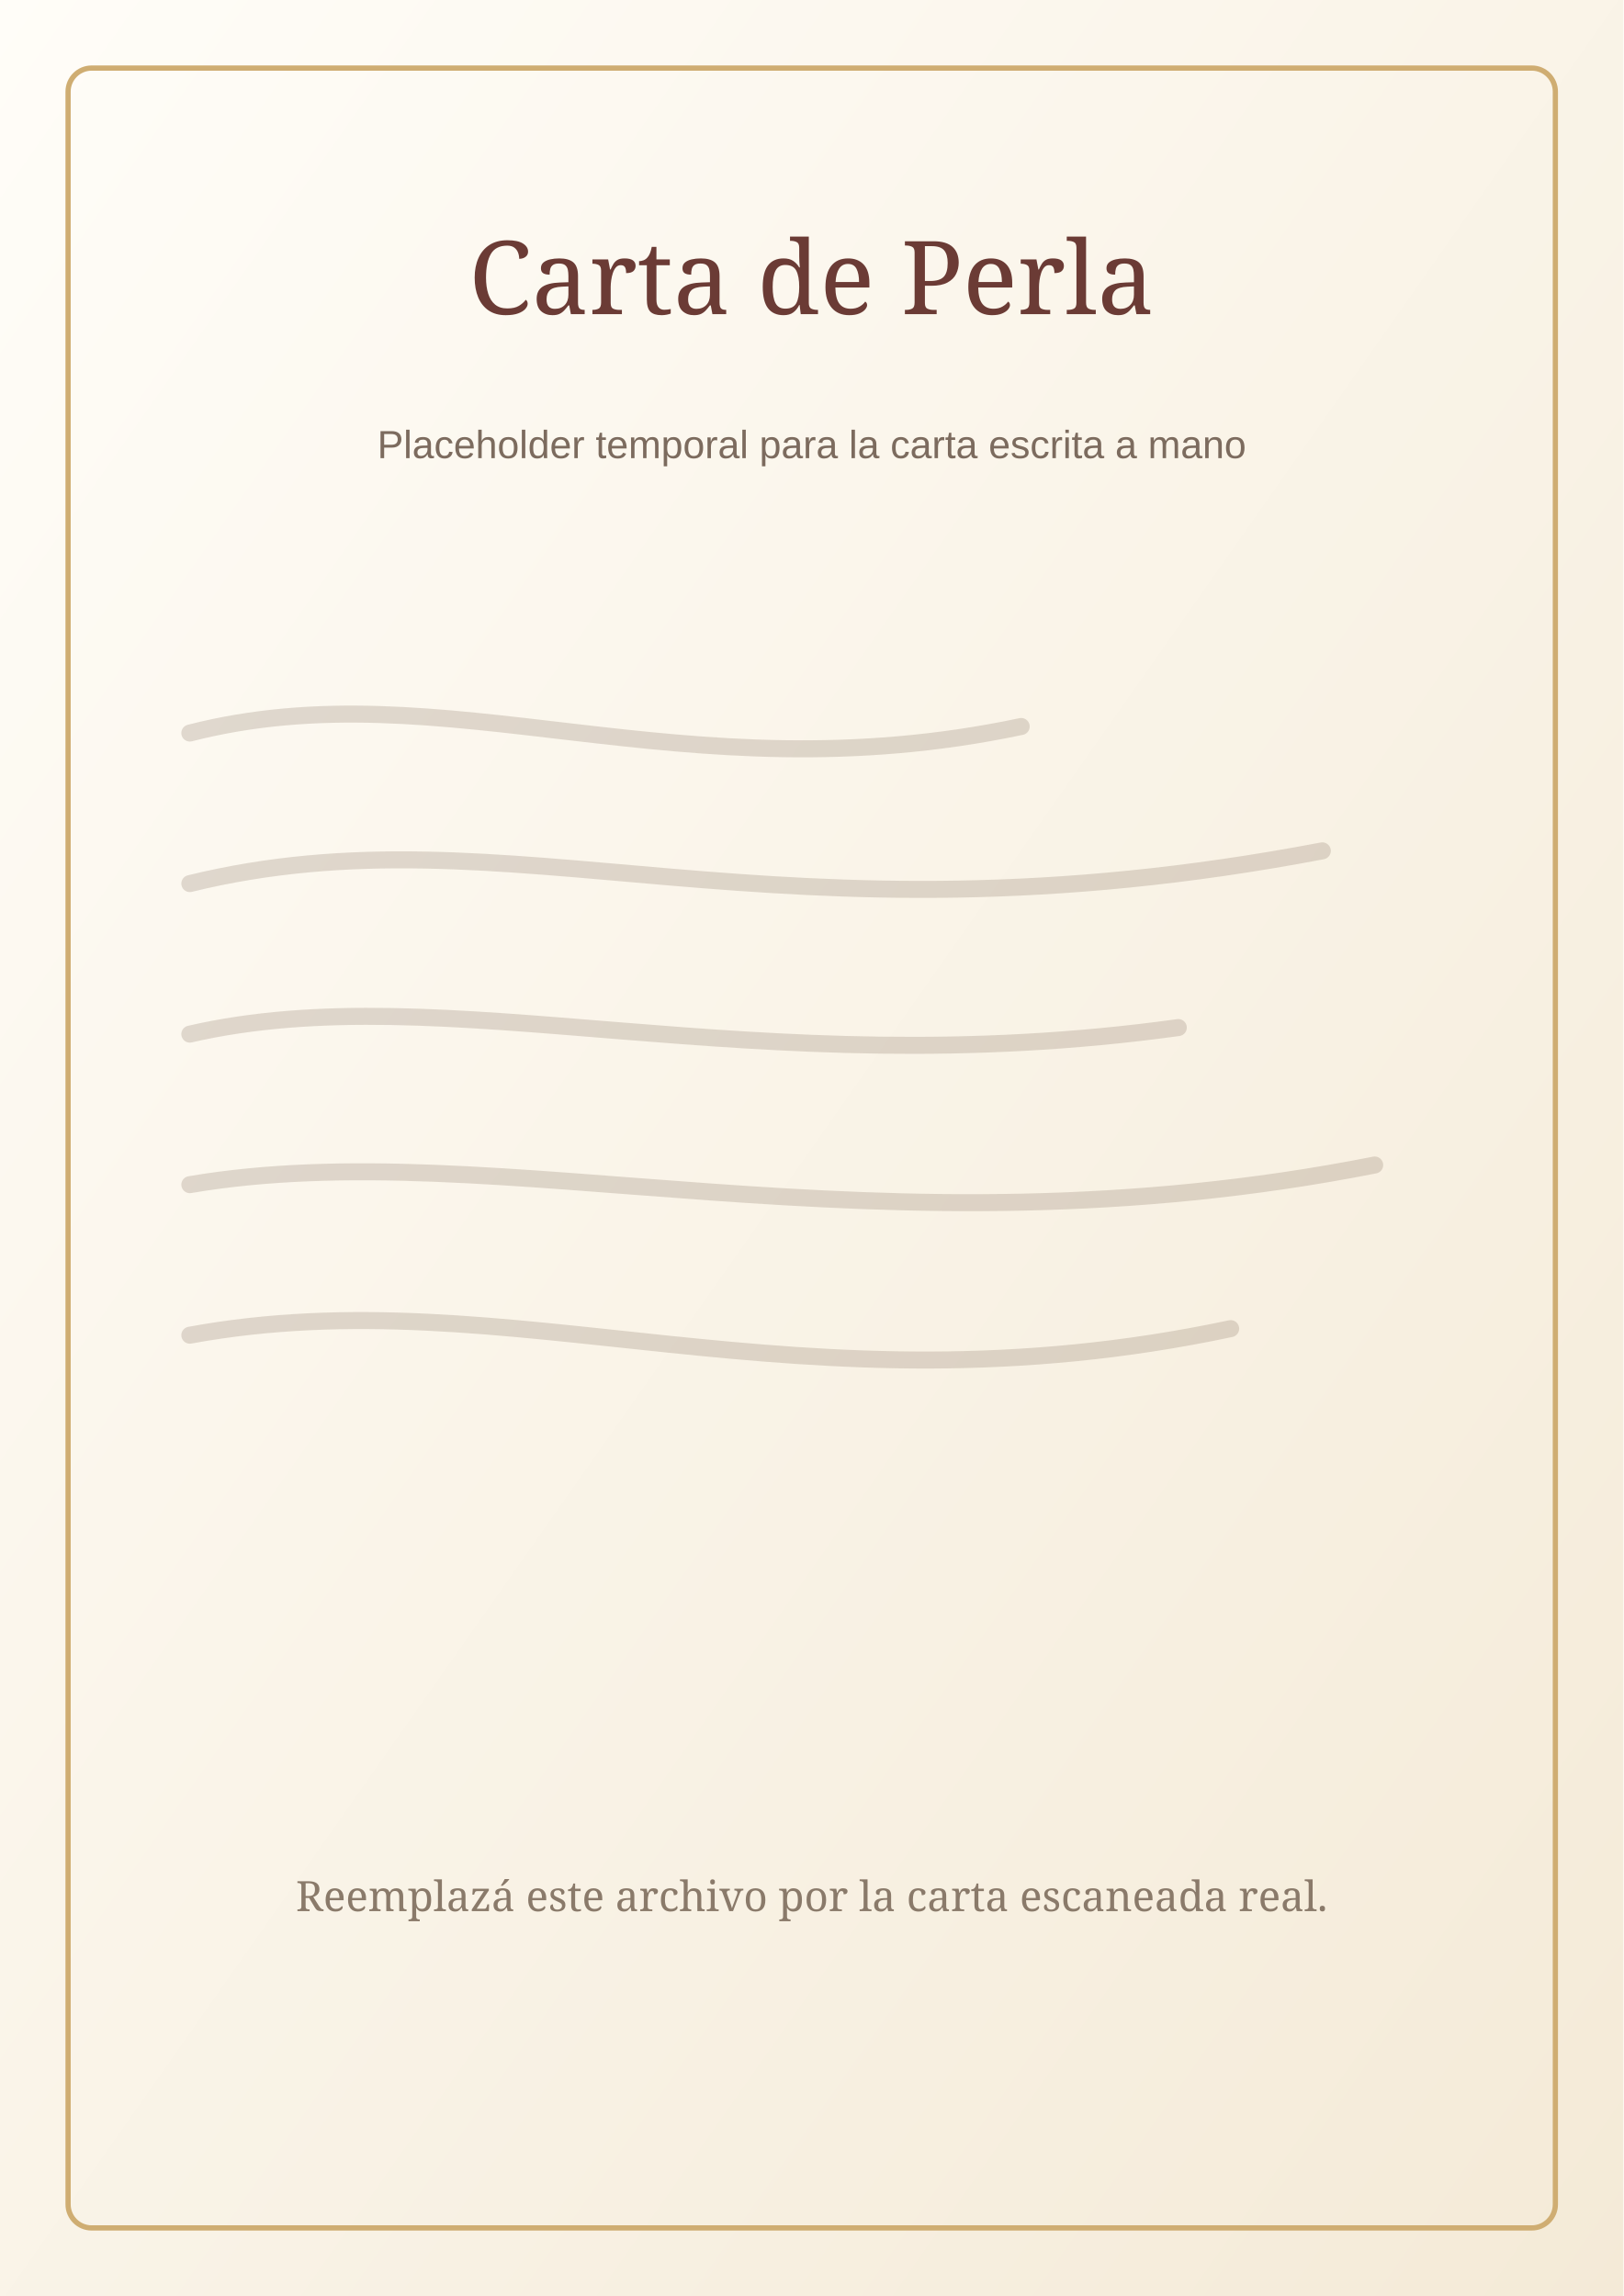
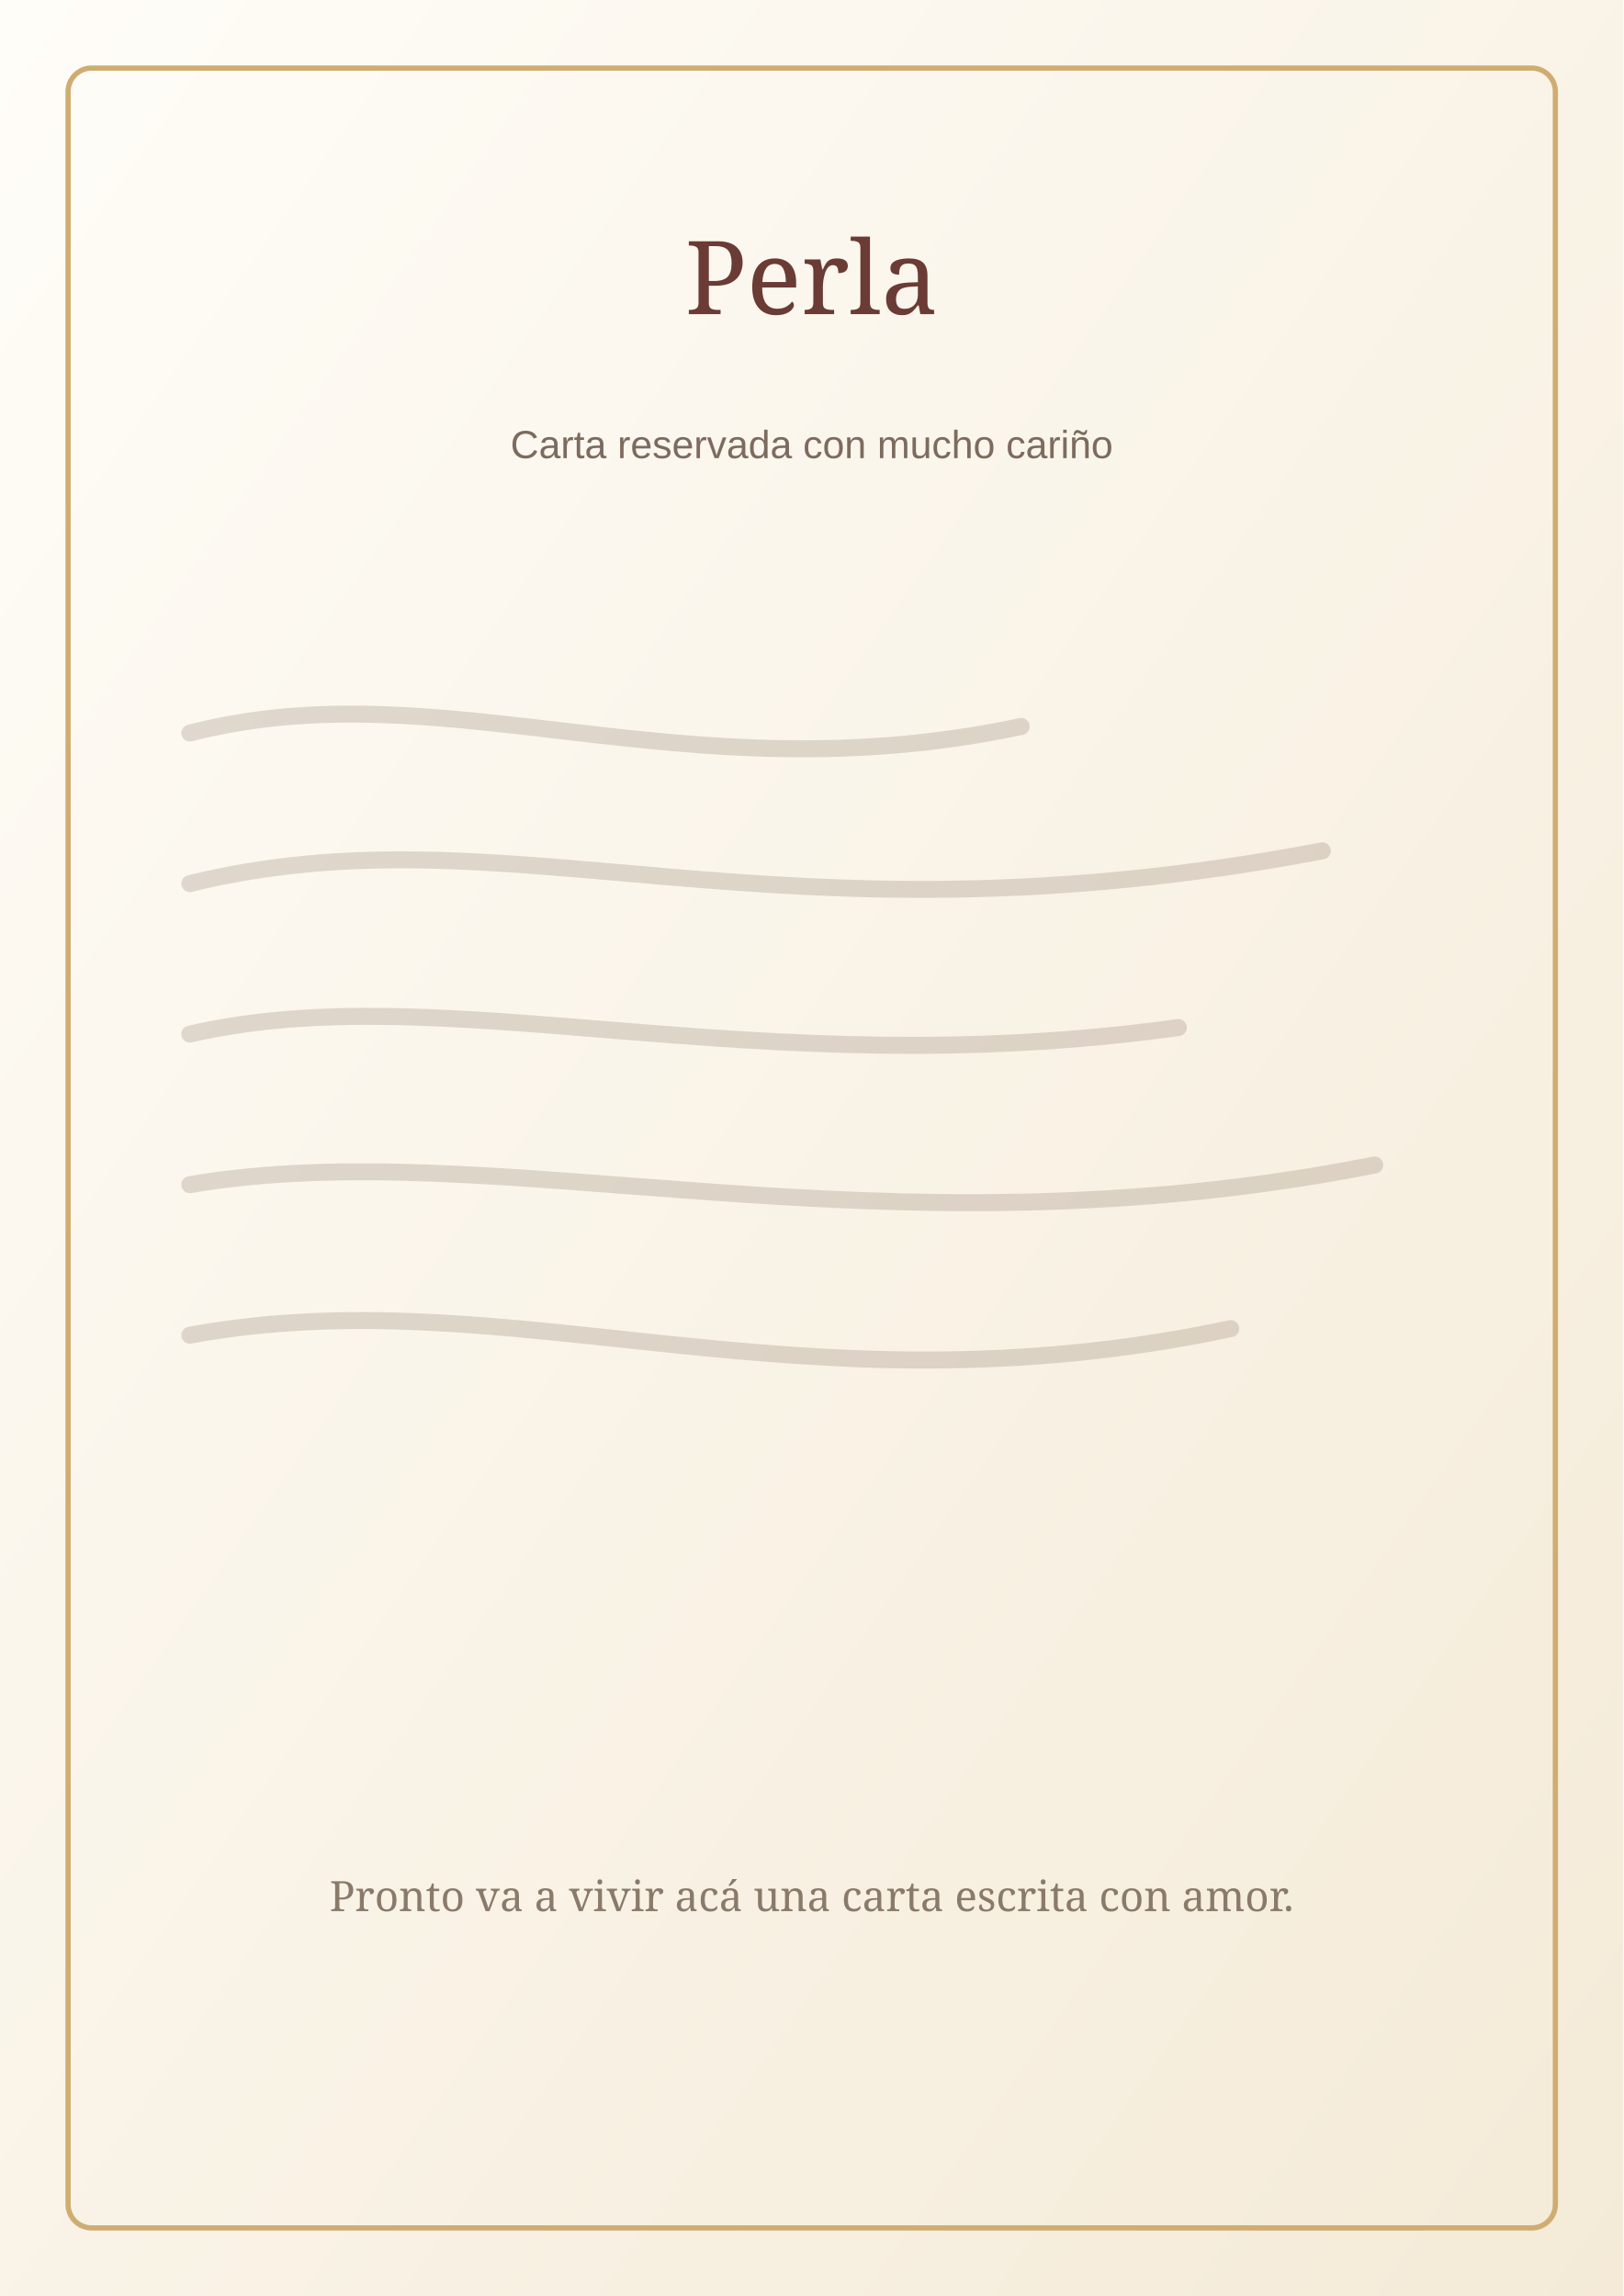
<svg xmlns="http://www.w3.org/2000/svg" viewBox="0 0 1240 1754">
  <defs>
    <linearGradient id="p" x1="0" y1="0" x2="1" y2="1">
      <stop stop-color="#fffdf8" />
      <stop offset="1" stop-color="#f4ead7" />
    </linearGradient>
  </defs>
  <rect width="1240" height="1754" fill="url(#p)" />
  <rect x="52" y="52" width="1136" height="1650" rx="18" fill="none" stroke="#cfad72" stroke-width="4" />
-   <text x="620" y="240" text-anchor="middle" font-family="Georgia, serif" font-size="78" fill="#6b3b35">Carta de Perla</text>
-   <text x="620" y="350" text-anchor="middle" font-family="Arial, sans-serif" font-size="30" fill="#7c6b5e">Placeholder temporal para la carta escrita a mano</text>
+   <text x="620" y="240" text-anchor="middle" font-family="Georgia, serif" font-size="78" fill="#6b3b35">Perla</text>
+   <text x="620" y="350" text-anchor="middle" font-family="Arial, sans-serif" font-size="30" fill="#7c6b5e">Carta reservada con mucho cariño</text>
  <path d="M145 560 C340 510 520 610 780 555 M145 675 C390 615 590 730 1010 650 M145 790 C340 745 575 830 900 785 M145 905 C380 865 670 965 1050 890 M145 1020 C390 975 610 1085 940 1015" fill="none" stroke="#897563" stroke-width="13" stroke-linecap="round" opacity=".25" />
-   <text x="620" y="1460" text-anchor="middle" font-family="Georgia, serif" font-size="32" fill="#8a7a6a">Reemplazá este archivo por la carta escaneada real.</text>
+   <text x="620" y="1460" text-anchor="middle" font-family="Georgia, serif" font-size="32" fill="#8a7a6a">Pronto va a vivir acá una carta escrita con amor.</text>
</svg>
